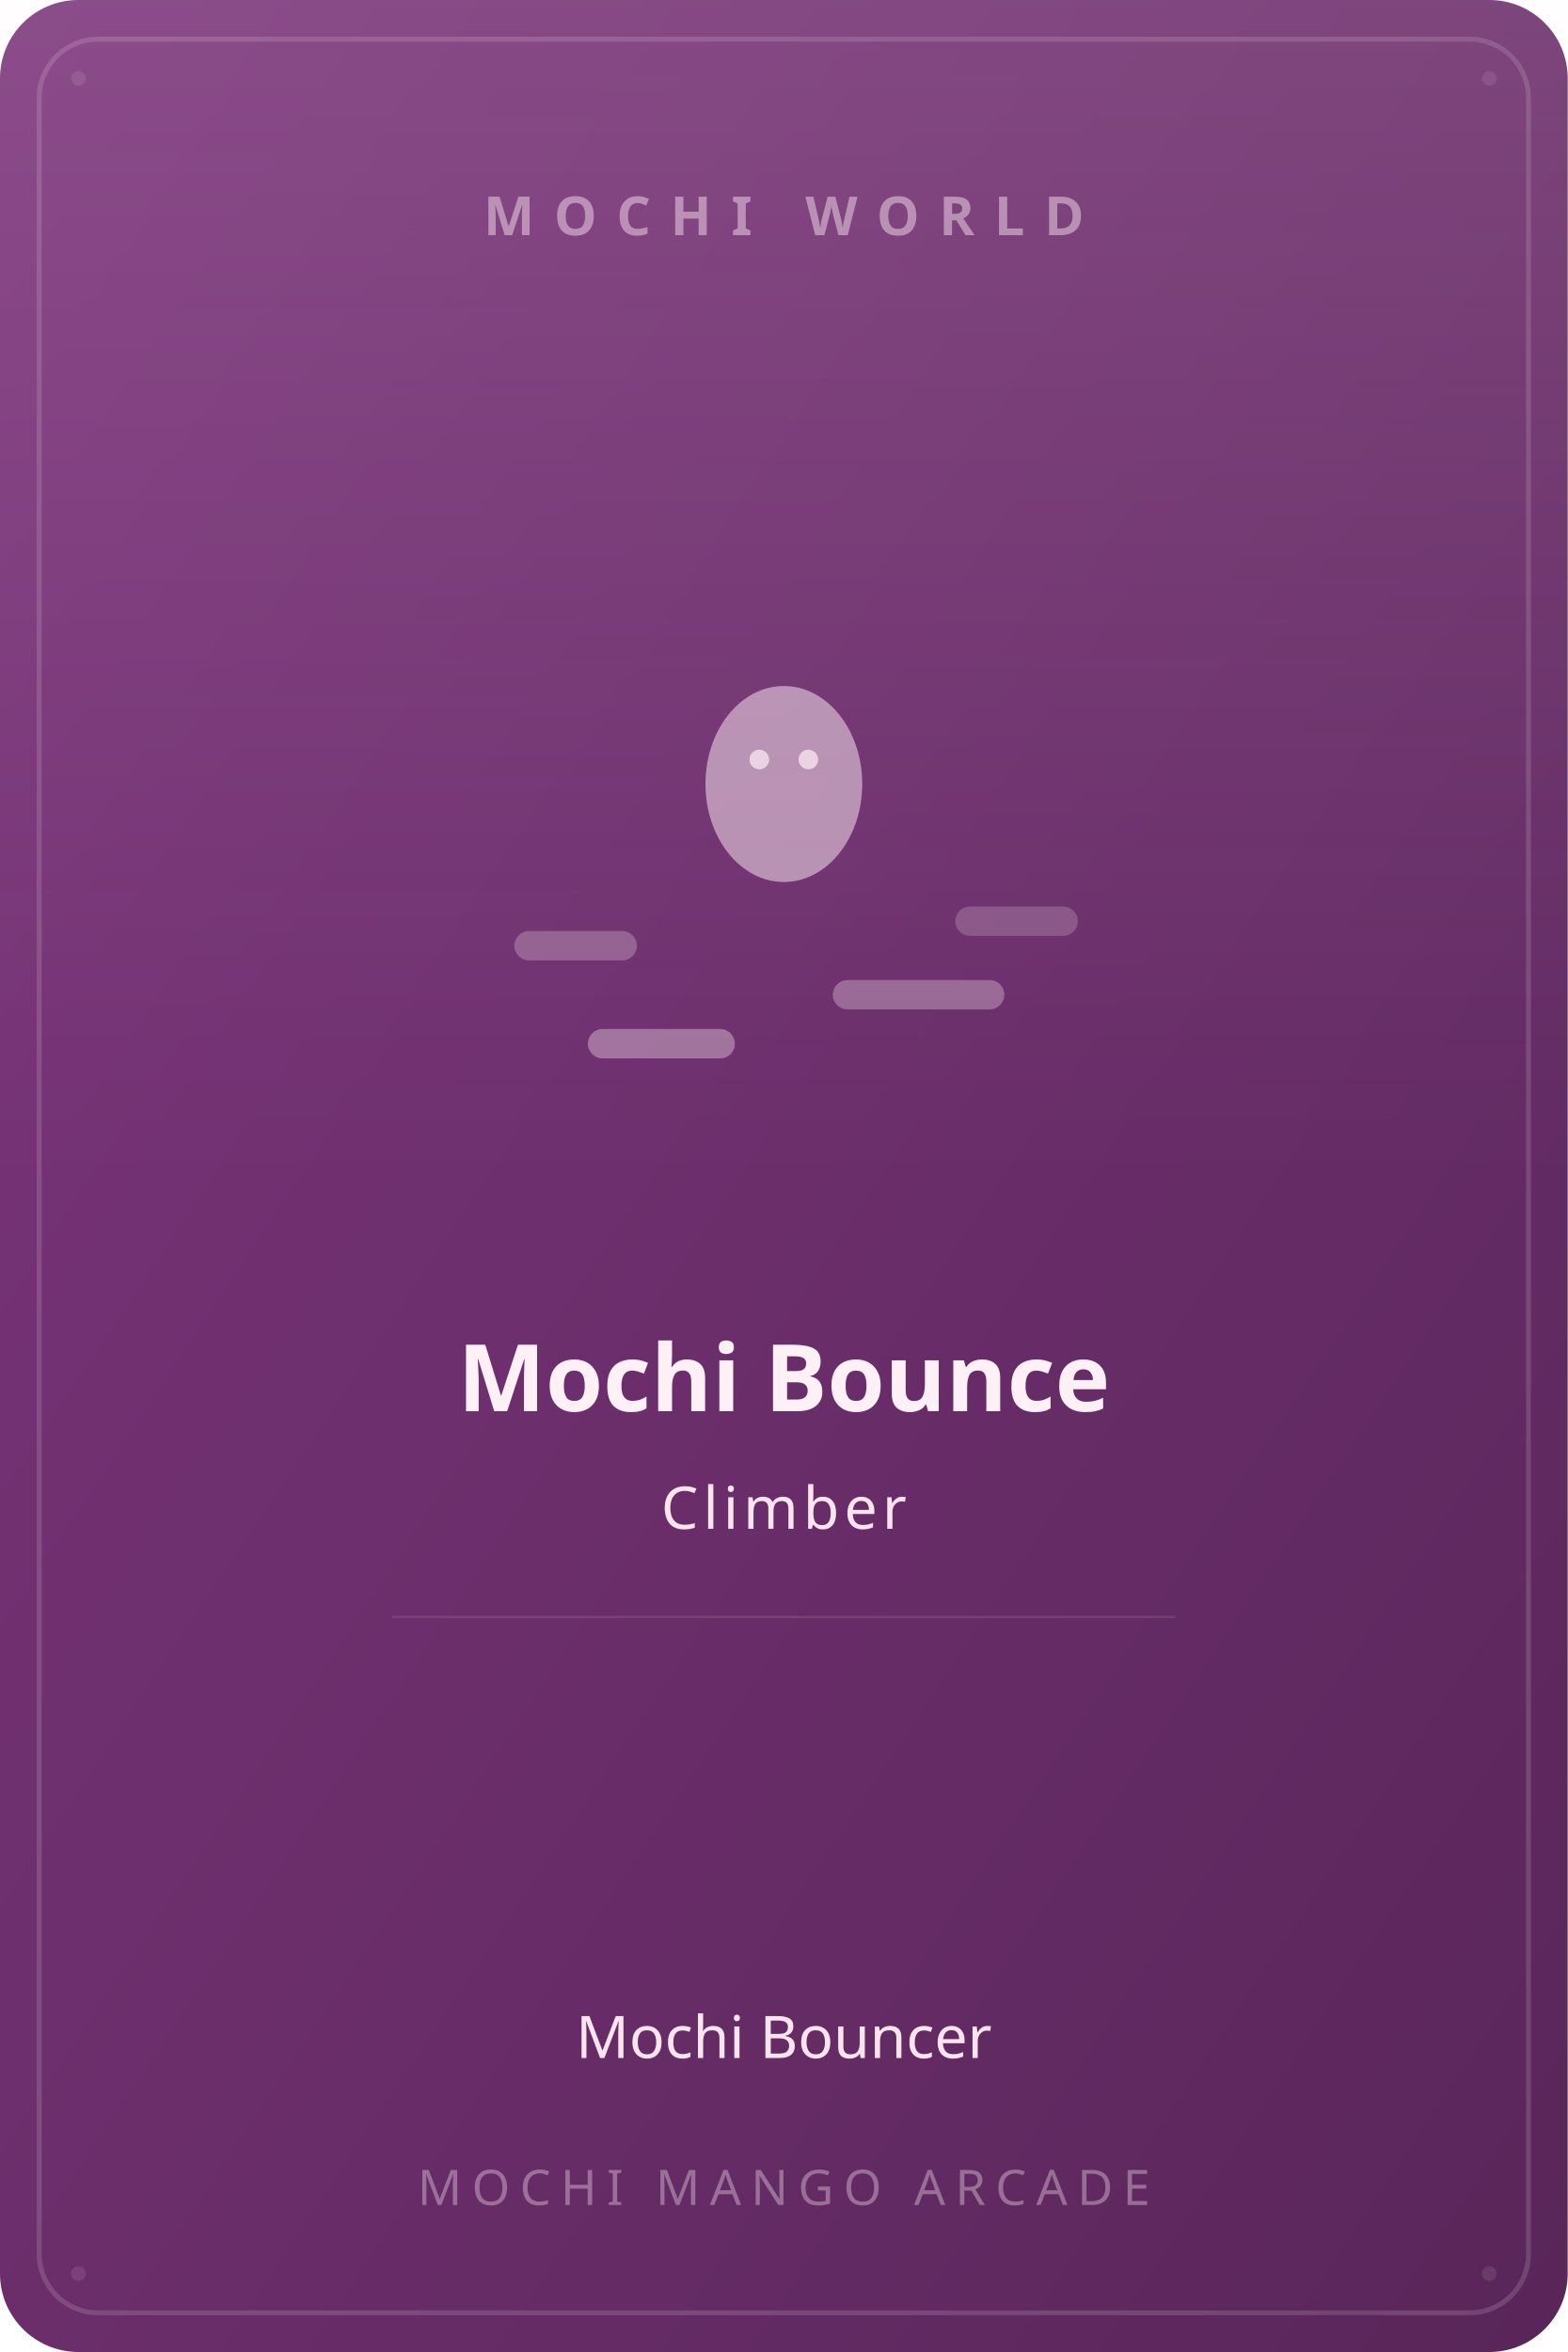
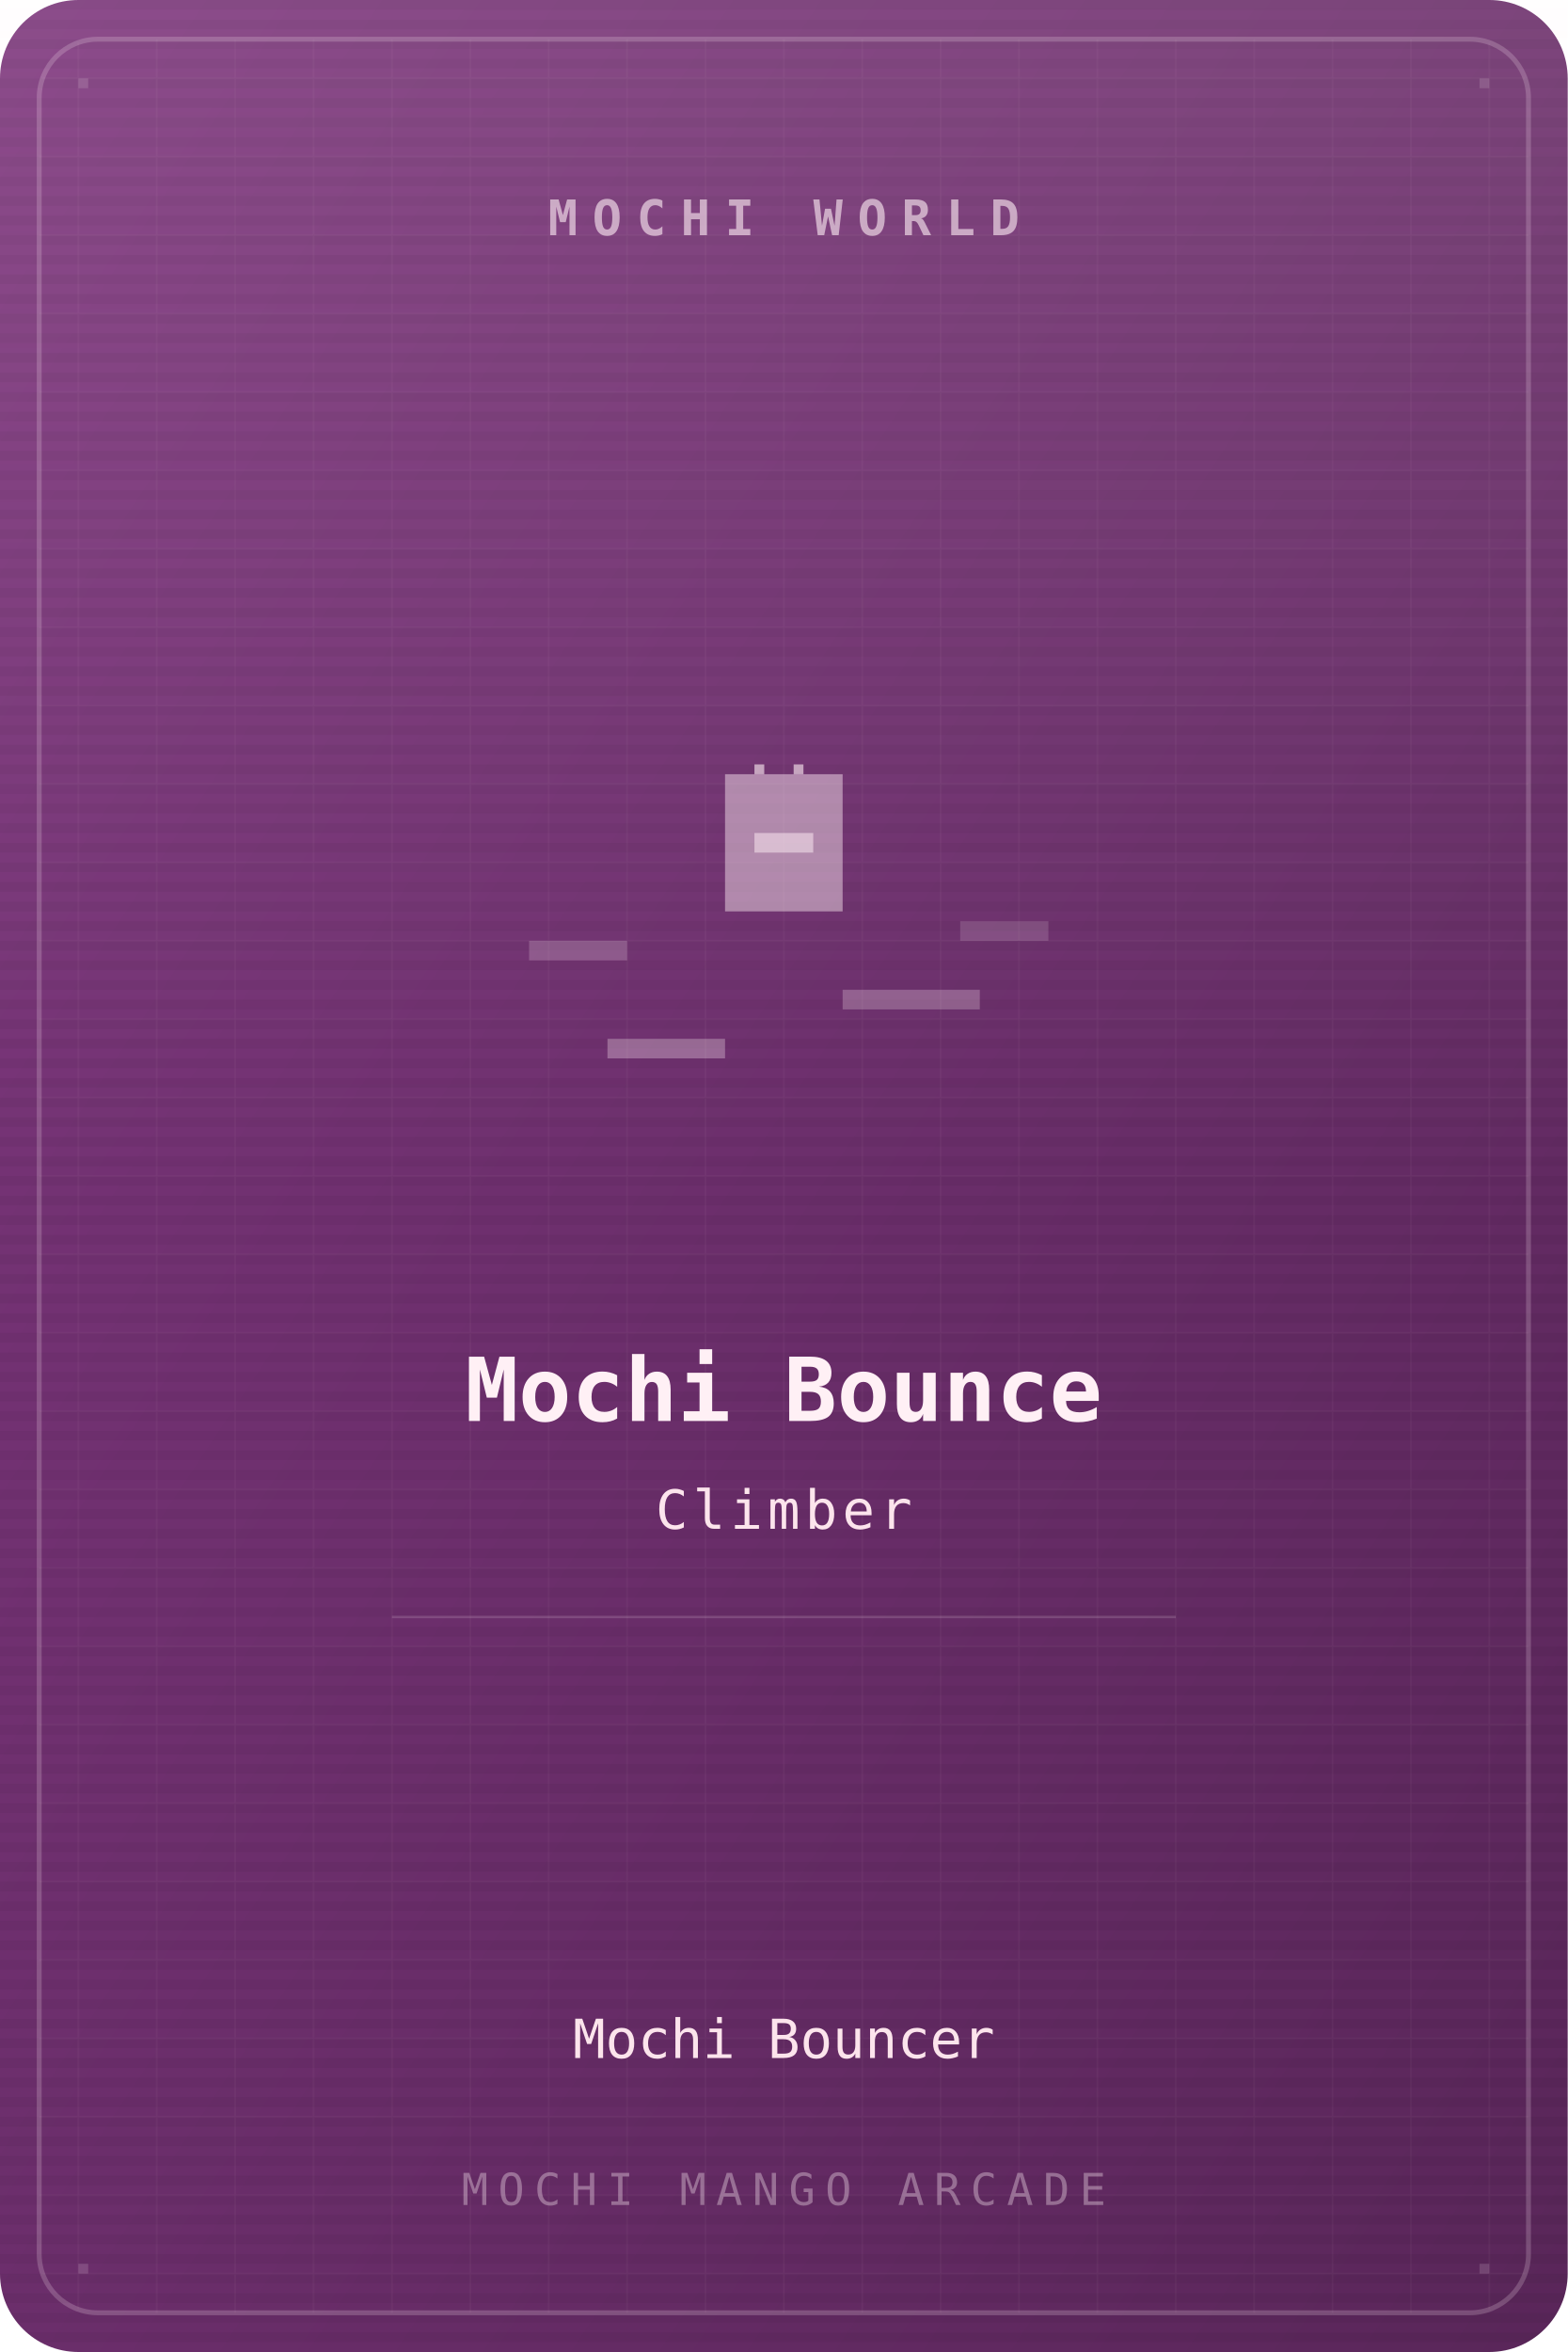
<svg xmlns="http://www.w3.org/2000/svg" viewBox="0 0 320 480">
  <defs>
    <linearGradient id="b" x1="0" y1="0" x2="1" y2="1">
      <stop offset="0%" stop-color="hsl(300,40%,35%)" />
      <stop offset="100%" stop-color="hsl(300,40%,25%)" />
    </linearGradient>
    <linearGradient id="g" x1=".5" y1="0" x2=".5" y2="1">
      <stop offset="0%" stop-color="#fff0f5" stop-opacity=".12" />
      <stop offset="100%" stop-color="#fff0f5" stop-opacity="0" />
    </linearGradient>
+     <pattern id="scan" width="4" height="4" patternUnits="userSpaceOnUse">
+       <rect width="4" height="2" fill="#000" opacity=".04" />
+     </pattern>
+     <pattern id="grid" width="16" height="16" patternUnits="userSpaceOnUse">
+       <rect width="16" height="16" fill="none" stroke="#fff0f5" stroke-width=".3" opacity=".04" />
+     </pattern>
  </defs>
  <rect width="320" height="480" rx="16" fill="url(#b)" />
-   <rect x="8" y="8" width="304" height="464" rx="12" fill="none" stroke="#fff0f5" stroke-width="1" opacity=".15" />
+   <rect width="320" height="480" rx="16" fill="url(#scan)" />
+   <rect x="8" y="8" width="304" height="464" rx="12" fill="url(#grid)" />
+   <rect x="8" y="8" width="304" height="464" rx="12" fill="none" stroke="#fff0f5" stroke-width="1" opacity=".2" />
  <rect x="0" y="0" width="320" height="240" fill="url(#g)" />
-   <text x="160" y="48" text-anchor="middle" fill="#fff0f5" font-size="11" font-weight="600" font-family="Outfit,sans-serif" opacity=".45" letter-spacing="4">MOCHI WORLD</text>
+   <text x="160" y="48" text-anchor="middle" fill="#fff0f5" font-size="10" font-weight="700" font-family="monospace" opacity=".6" letter-spacing="3">MOCHI WORLD</text>
  <g transform="translate(0,20)">
-     <ellipse cx="160" cy="140" rx="16" ry="20" fill="#fff0f5" opacity=".5" />
-     <rect x="120" y="190" width="30" height="6" rx="3" fill="#fff0f5" opacity=".35" />
-     <rect x="170" y="180" width="35" height="6" rx="3" fill="#fff0f5" opacity=".3" />
-     <rect x="105" y="170" width="25" height="6" rx="3" fill="#fff0f5" opacity=".25" />
-     <rect x="195" y="165" width="25" height="6" rx="3" fill="#fff0f5" opacity=".2" />
-     <circle cx="155" cy="135" r="2" fill="#fff0f5" opacity=".7" />
-     <circle cx="165" cy="135" r="2" fill="#fff0f5" opacity=".7" />
+     <rect x="148" y="138" width="24" height="28" fill="#fff0f5" opacity="0.45" />
+     <rect x="124" y="192" width="24" height="4" fill="#fff0f5" opacity="0.3" />
+     <rect x="172" y="182" width="28" height="4" fill="#fff0f5" opacity="0.25" />
+     <rect x="108" y="172" width="20" height="4" fill="#fff0f5" opacity="0.2" />
+     <rect x="196" y="168" width="18" height="4" fill="#fff0f5" opacity="0.15" />
+     <rect x="154" y="136" width="2" height="2" fill="#fff0f5" opacity="0.6" />
+     <rect x="162" y="136" width="2" height="2" fill="#fff0f5" opacity="0.6" />
+     <rect x="154" y="150" width="12" height="4" fill="#fff0f5" opacity="0.5" />
  </g>
-   <text x="160" y="288" text-anchor="middle" fill="#fff0f5" font-size="19" font-weight="700" font-family="Fredoka,Outfit,sans-serif">Mochi Bounce</text>
-   <text x="160" y="312" text-anchor="middle" fill="#fce4ec" font-size="12" font-family="Outfit,sans-serif" letter-spacing="1">Climber</text>
-   <line x1="80" y1="330" x2="240" y2="330" stroke="#fff0f5" stroke-width=".5" opacity=".1" />
-   <text x="160" y="420" text-anchor="middle" fill="#fce4ec" font-size="12" font-family="Outfit,sans-serif">Mochi Bouncer</text>
-   <text x="160" y="450" text-anchor="middle" fill="#fff0f5" font-size="10" font-family="Outfit,sans-serif" opacity=".35" letter-spacing="2">MOCHI MANGO ARCADE</text>
-   <circle cx="16" cy="16" r="1.5" fill="#fff0f5" opacity=".1" />
-   <circle cx="304" cy="16" r="1.5" fill="#fff0f5" opacity=".1" />
-   <circle cx="16" cy="464" r="1.5" fill="#fff0f5" opacity=".1" />
-   <circle cx="304" cy="464" r="1.5" fill="#fff0f5" opacity=".1" />
+   <text x="160" y="290" text-anchor="middle" fill="#fff0f5" font-size="18" font-weight="700" font-family="monospace">Mochi Bounce</text>
+   <text x="160" y="312" text-anchor="middle" fill="#fce4ec" font-size="11" font-family="monospace" letter-spacing="1">Climber</text>
+   <line x1="80" y1="330" x2="240" y2="330" stroke="#fff0f5" stroke-width=".5" opacity=".15" />
+   <text x="160" y="420" text-anchor="middle" fill="#fce4ec" font-size="11" font-family="monospace">Mochi Bouncer</text>
+   <text x="160" y="450" text-anchor="middle" fill="#fff0f5" font-size="9" font-family="monospace" opacity=".35" letter-spacing="2">MOCHI MANGO ARCADE</text>
+   <rect x="16" y="16" width="2" height="2" fill="#fff0f5" opacity=".15" />
+   <rect x="302" y="16" width="2" height="2" fill="#fff0f5" opacity=".15" />
+   <rect x="16" y="462" width="2" height="2" fill="#fff0f5" opacity=".15" />
+   <rect x="302" y="462" width="2" height="2" fill="#fff0f5" opacity=".15" />
</svg>
